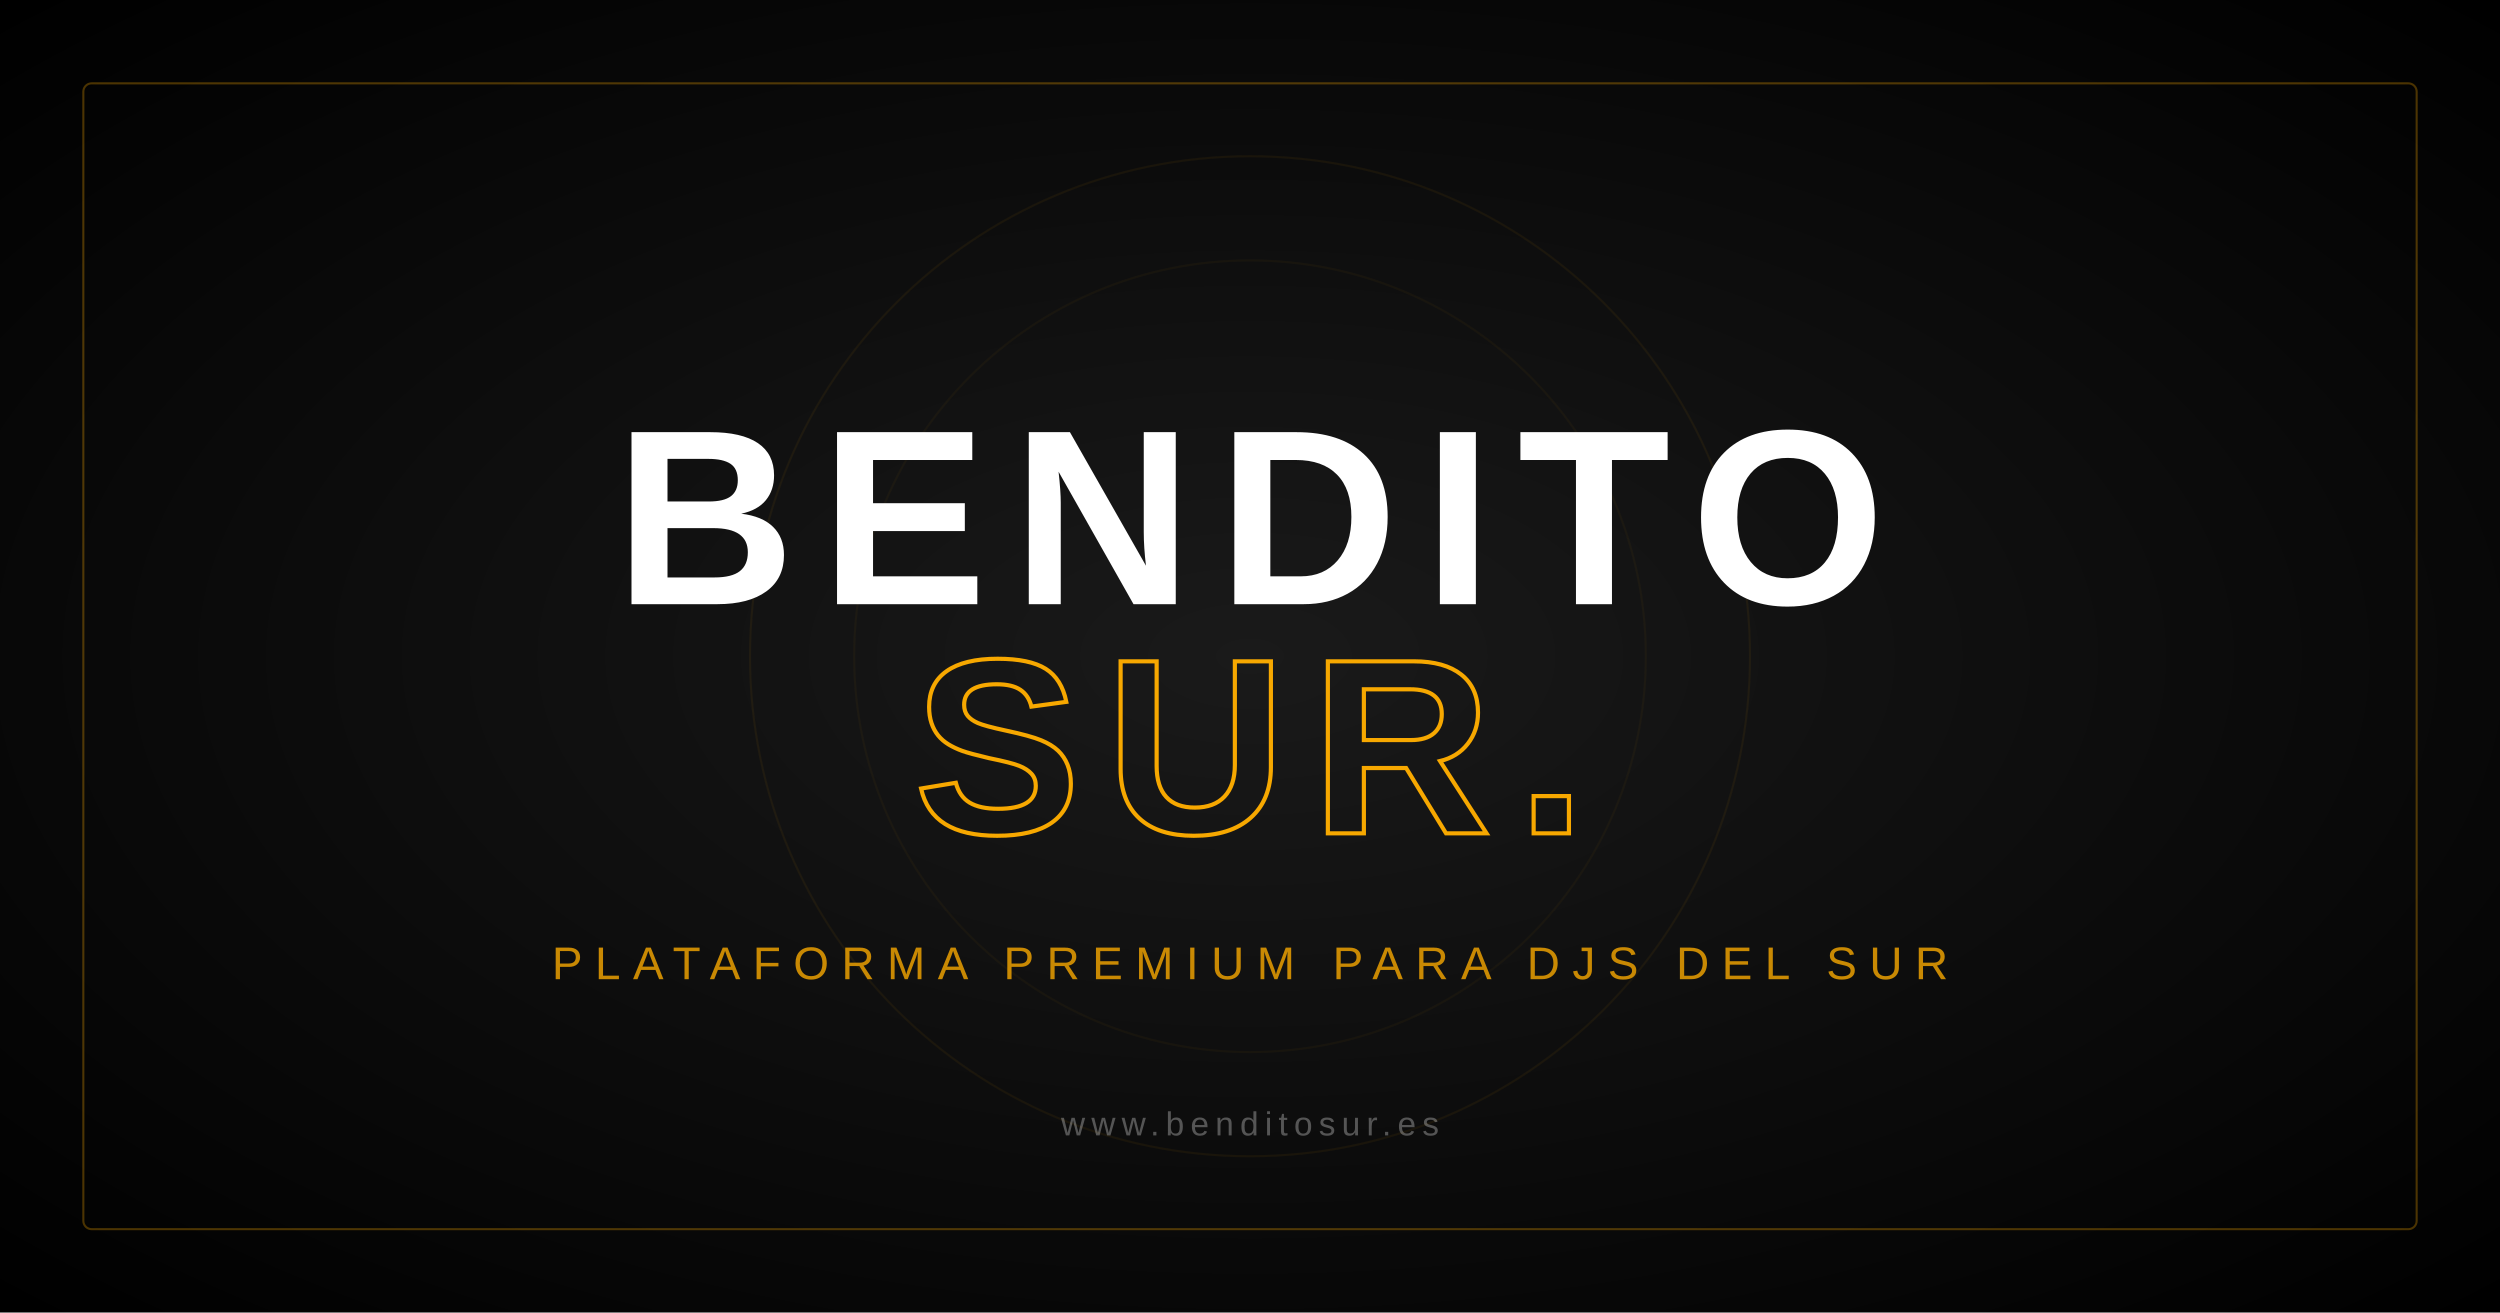
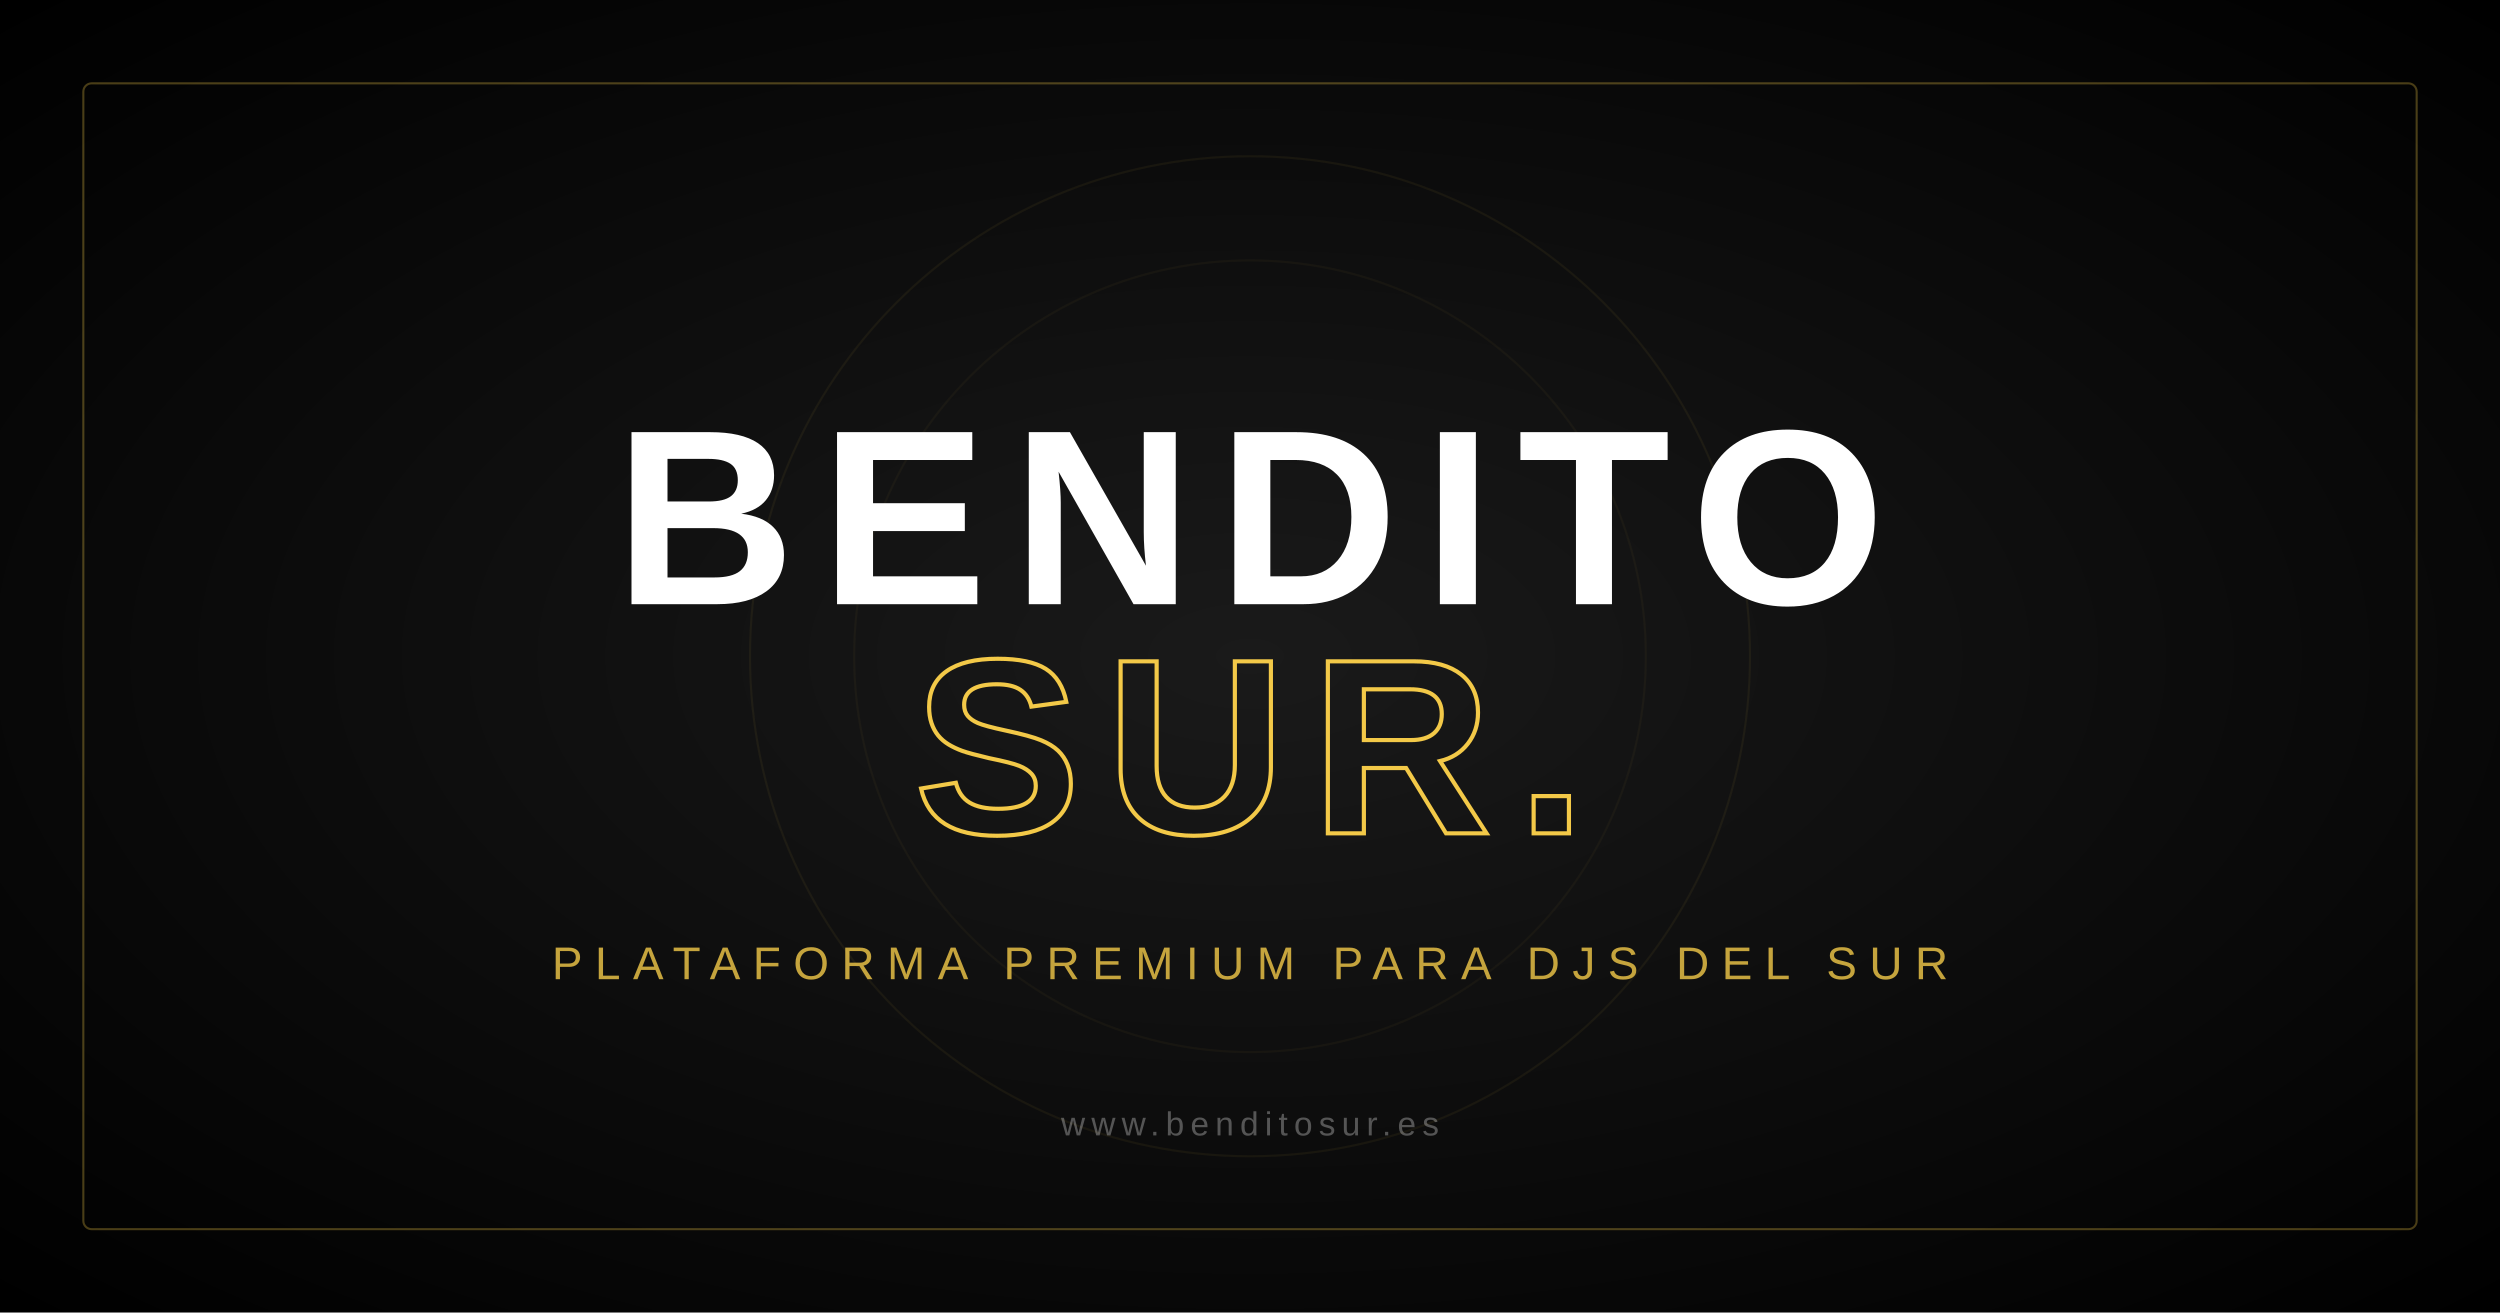
<svg xmlns="http://www.w3.org/2000/svg" width="1200" height="630" viewBox="0 0 1200 630">
  <defs>
    <radialGradient id="bg" cx="50%" cy="50%" r="70%">
      <stop offset="0%" stop-color="#1a1a1a" />
      <stop offset="100%" stop-color="#000000" />
    </radialGradient>
  </defs>
  <rect width="1200" height="630" fill="url(#bg)" />
-   <rect x="40" y="40" width="1120" height="550" fill="none" stroke="#f7a800" stroke-width="1" opacity="0.3" rx="4" />
-   <circle cx="600" cy="315" r="240" fill="none" stroke="#f7a800" stroke-width="1" opacity="0.06" />
-   <circle cx="600" cy="315" r="190" fill="none" stroke="#f7a800" stroke-width="1" opacity="0.04" />
+   <rect x="40" y="40" width="1120" height="550" fill="none" stroke="#f3c948" stroke-width="1" opacity="0.3" rx="4" />
+   <circle cx="600" cy="315" r="240" fill="none" stroke="#f3c948" stroke-width="1" opacity="0.06" />
+   <circle cx="600" cy="315" r="190" fill="none" stroke="#f3c948" stroke-width="1" opacity="0.04" />
  <text x="600" y="290" font-family="Arial Black, Arial, sans-serif" font-size="120" font-weight="900" fill="#ffffff" text-anchor="middle" letter-spacing="12">BENDITO</text>
-   <text x="600" y="400" font-family="Arial Black, Arial, sans-serif" font-size="120" font-weight="900" fill="none" stroke="#f7a800" stroke-width="2" text-anchor="middle" letter-spacing="12">SUR.</text>
-   <text x="600" y="470" font-family="Arial, sans-serif" font-size="22" fill="#f7a800" text-anchor="middle" letter-spacing="6" opacity="0.8">PLATAFORMA PREMIUM PARA DJS DEL SUR</text>
+   <text x="600" y="400" font-family="Arial Black, Arial, sans-serif" font-size="120" font-weight="900" fill="none" stroke="#f3c948" stroke-width="2" text-anchor="middle" letter-spacing="12">SUR.</text>
+   <text x="600" y="470" font-family="Arial, sans-serif" font-size="22" fill="#f3c948" text-anchor="middle" letter-spacing="6" opacity="0.8">PLATAFORMA PREMIUM PARA DJS DEL SUR</text>
  <text x="600" y="545" font-family="Arial, sans-serif" font-size="16" fill="rgba(255,255,255,0.3)" text-anchor="middle" letter-spacing="3">www.benditosur.es</text>
</svg>
